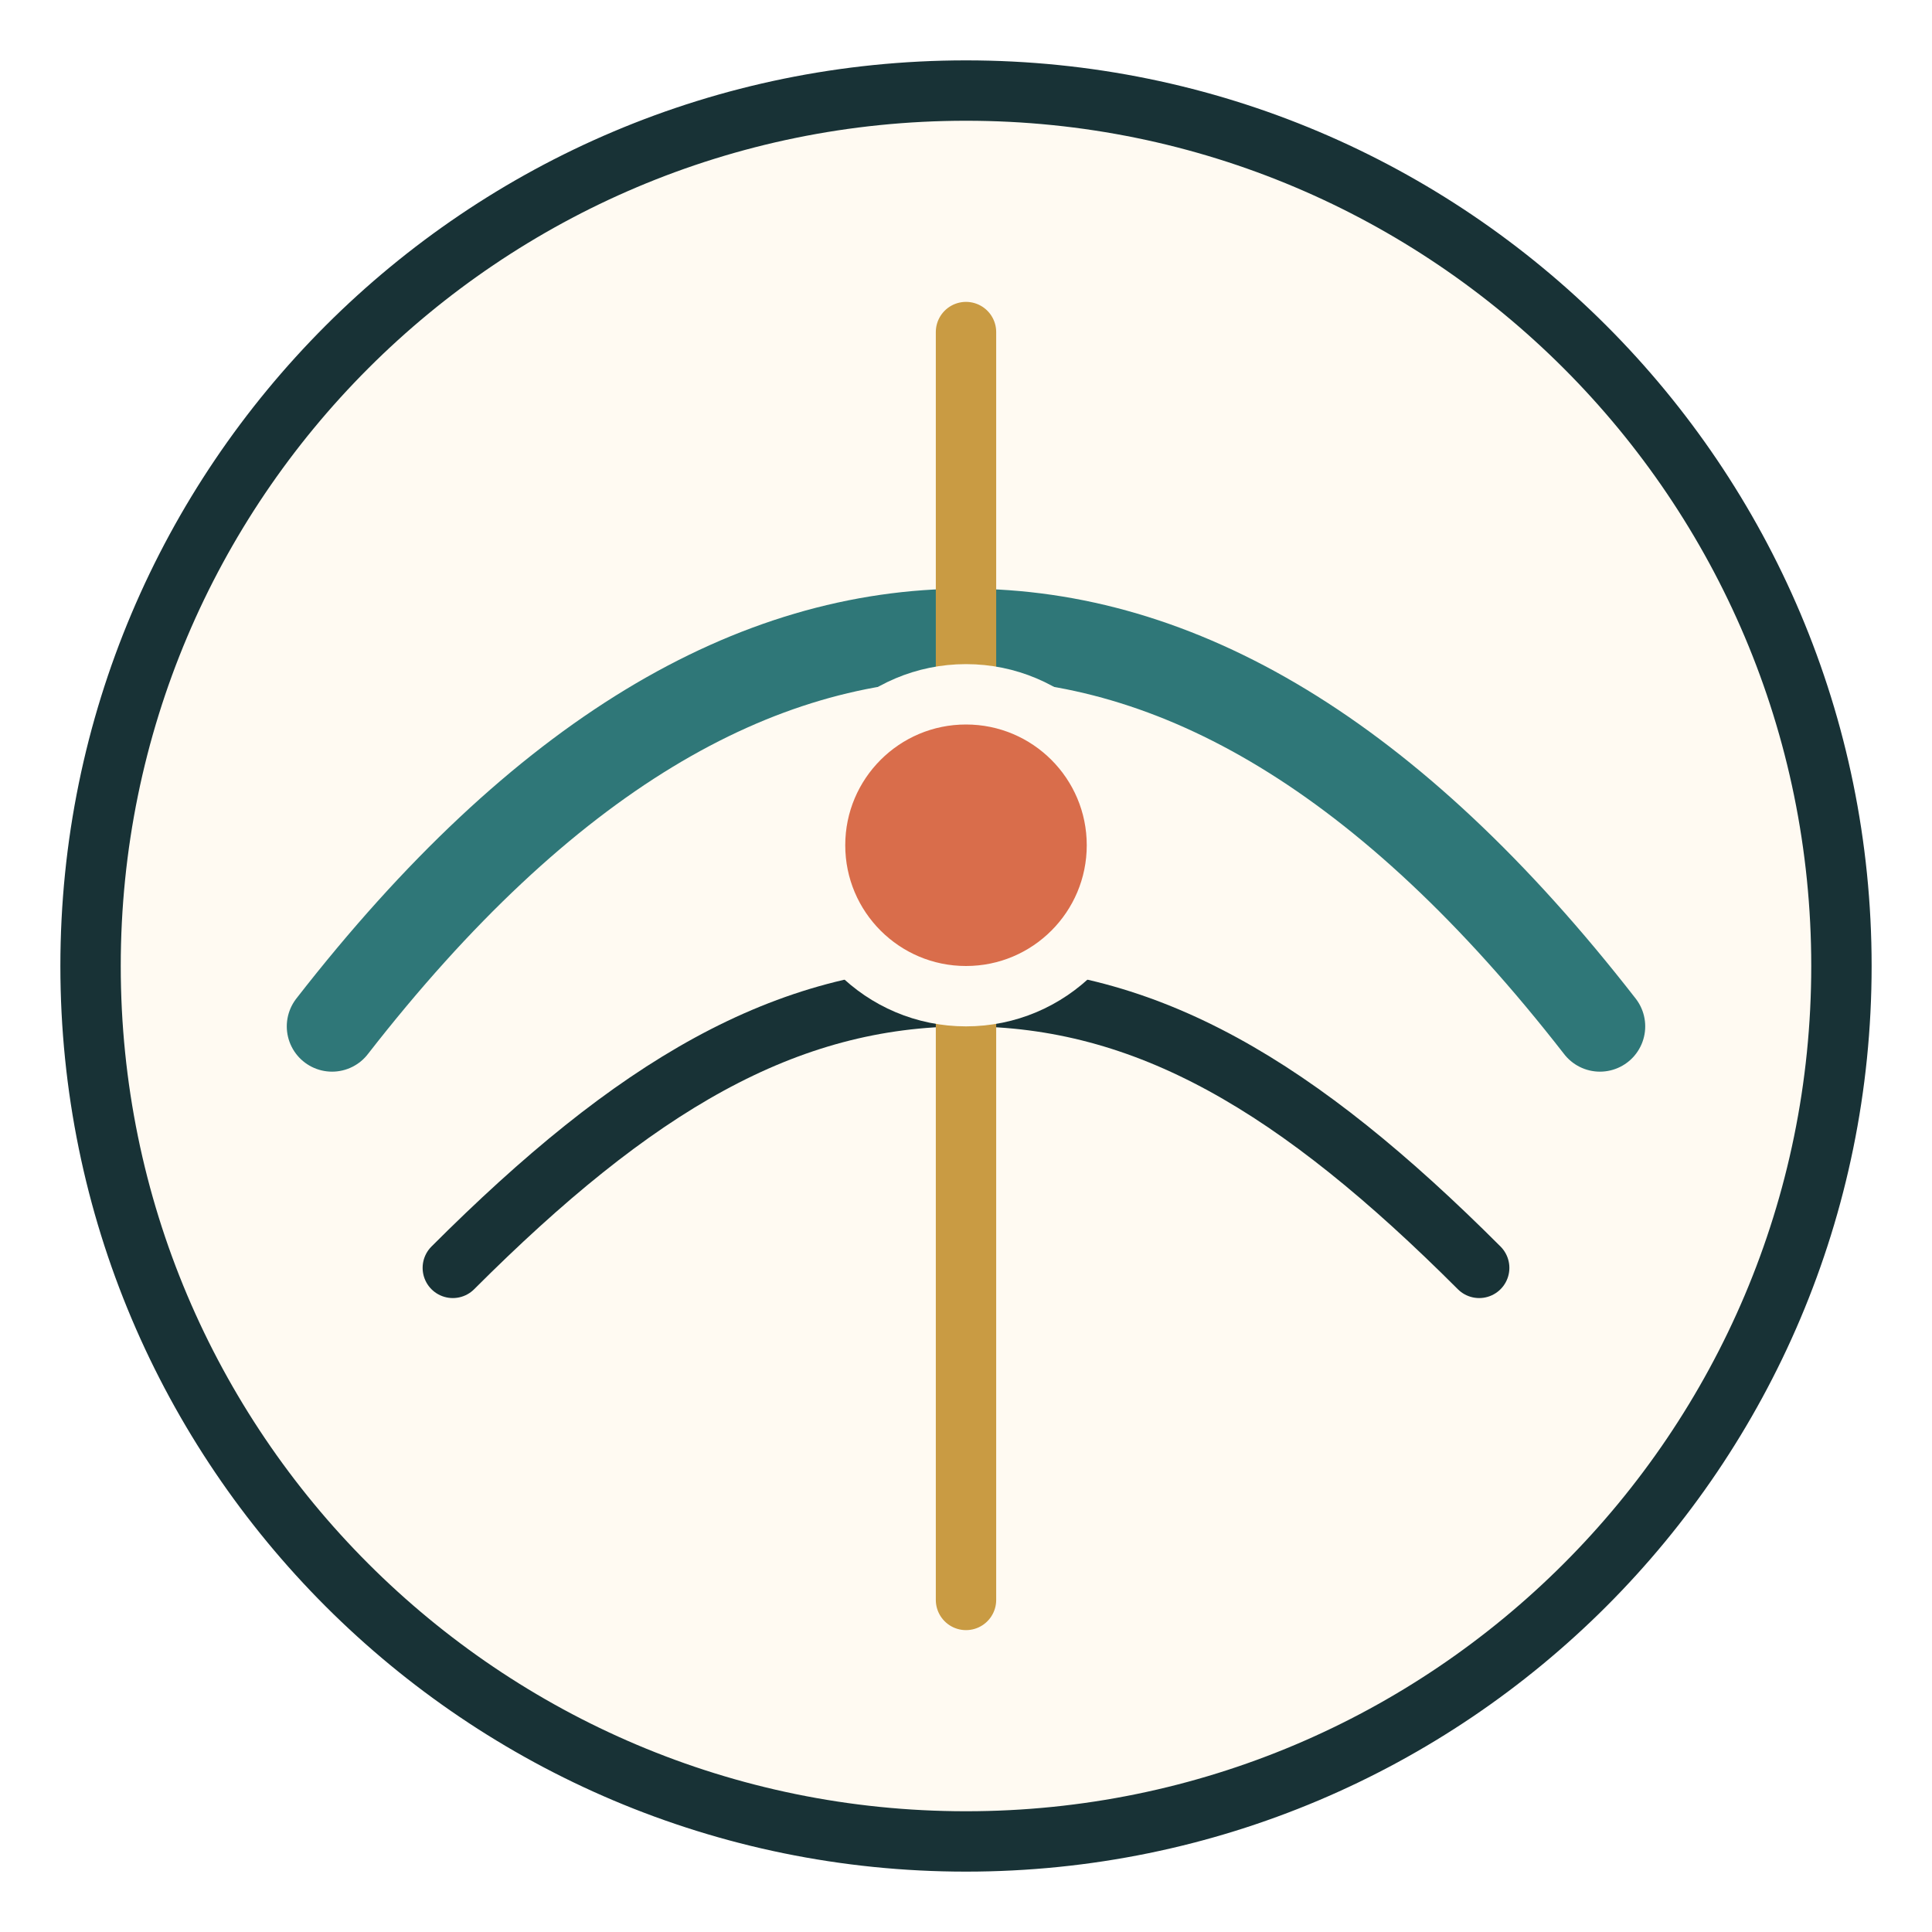
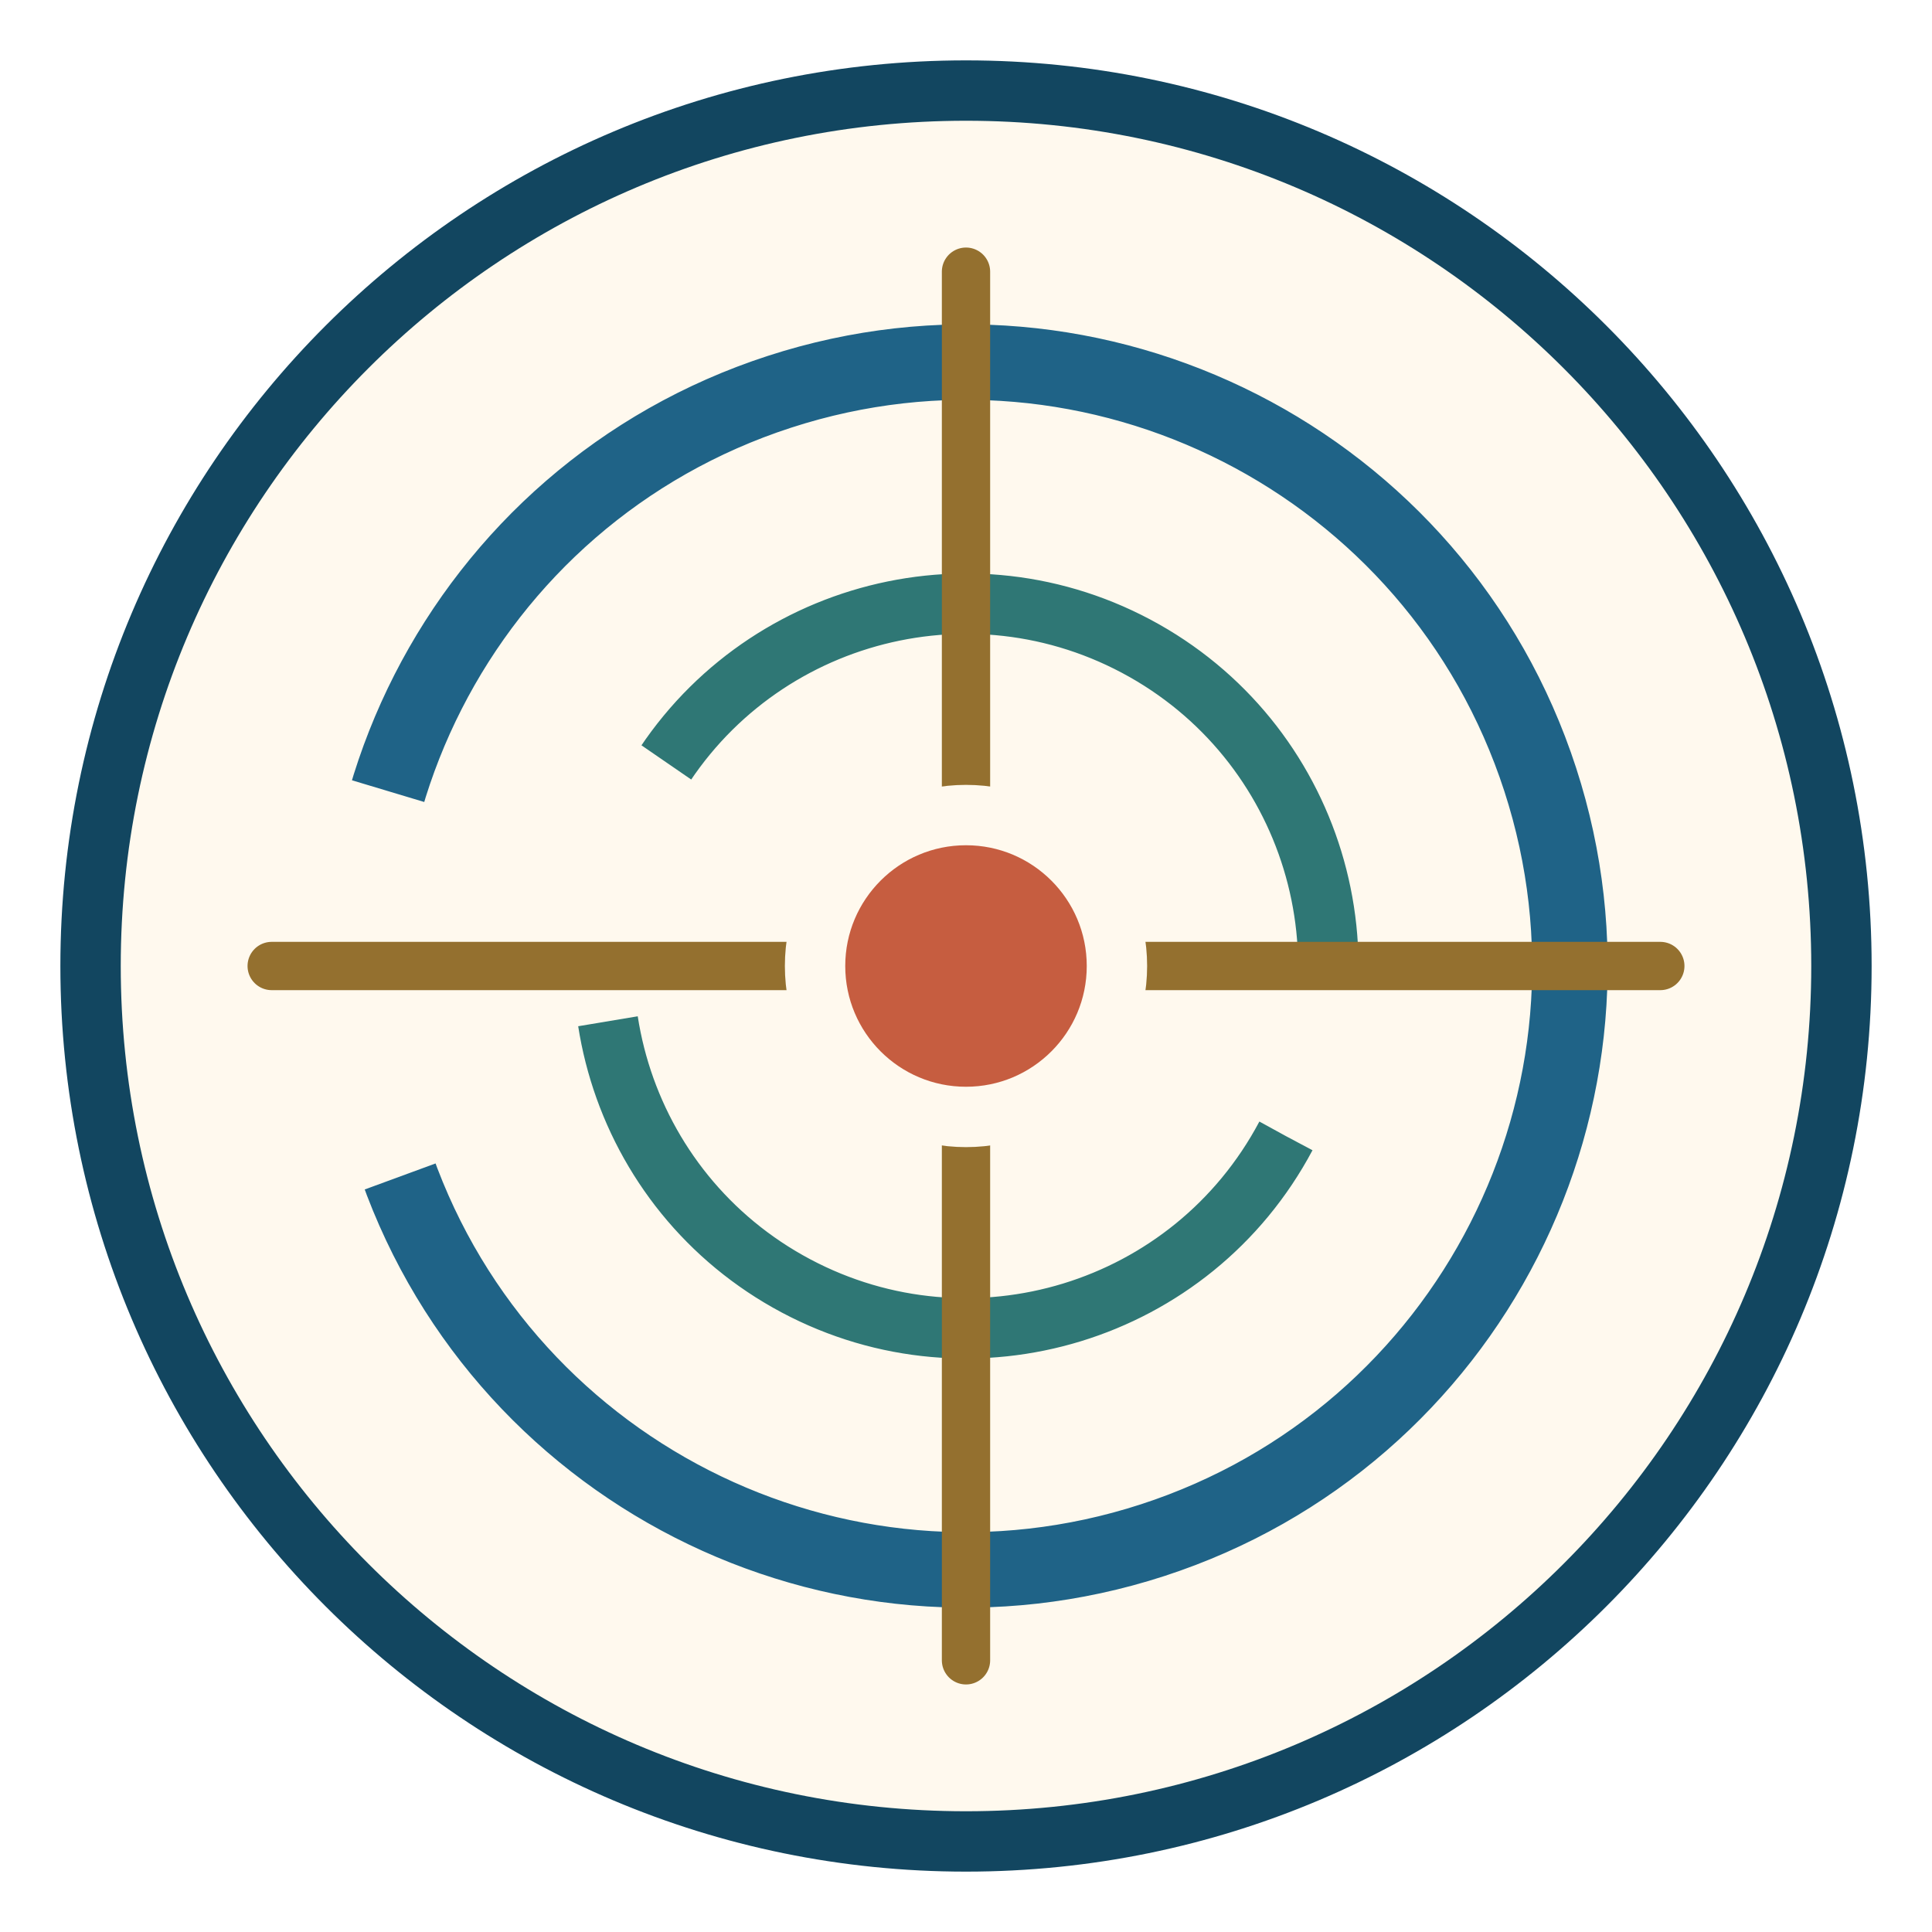
<svg xmlns="http://www.w3.org/2000/svg" viewBox="0 0 64 64" role="img" aria-labelledby="title desc">
-   <circle cx="32" cy="32" r="29" fill="#fffaf2" stroke="#183236" stroke-width="2" />
-   <path d="M11 34c7-9 14-13 21-13s14 4 21 13" fill="none" stroke="#2f7778" stroke-width="3" stroke-linecap="round" />
-   <path d="M15 42c6-6 11-9 17-9s11 3 17 9" fill="none" stroke="#183236" stroke-width="2" stroke-linecap="round" />
-   <path d="M32 11v42" fill="none" stroke="#c99b43" stroke-width="2" stroke-linecap="round" />
-   <circle cx="32" cy="28" r="5" fill="#d96d4b" stroke="#fffaf2" stroke-width="2" />
+   <circle cx="32" cy="32" r="29" fill="#fff9ee" stroke="#124660" stroke-width="2" />
+   <circle cx="32" cy="32" r="20" fill="none" stroke="#1f6387" stroke-width="2.5" stroke-dasharray="62 13" transform="rotate(-18 32 32)" />
+   <circle cx="32" cy="32" r="12" fill="none" stroke="#2f7775" stroke-width="2" stroke-dasharray="30 9" transform="rotate(28 32 32)" />
+   <path d="M9 32h46M32 9v46" fill="none" stroke="#94702f" stroke-width="1.6" stroke-linecap="round" />
+   <circle cx="32" cy="32" r="5" fill="#c65d40" stroke="#fff9ee" stroke-width="2" />
</svg>
